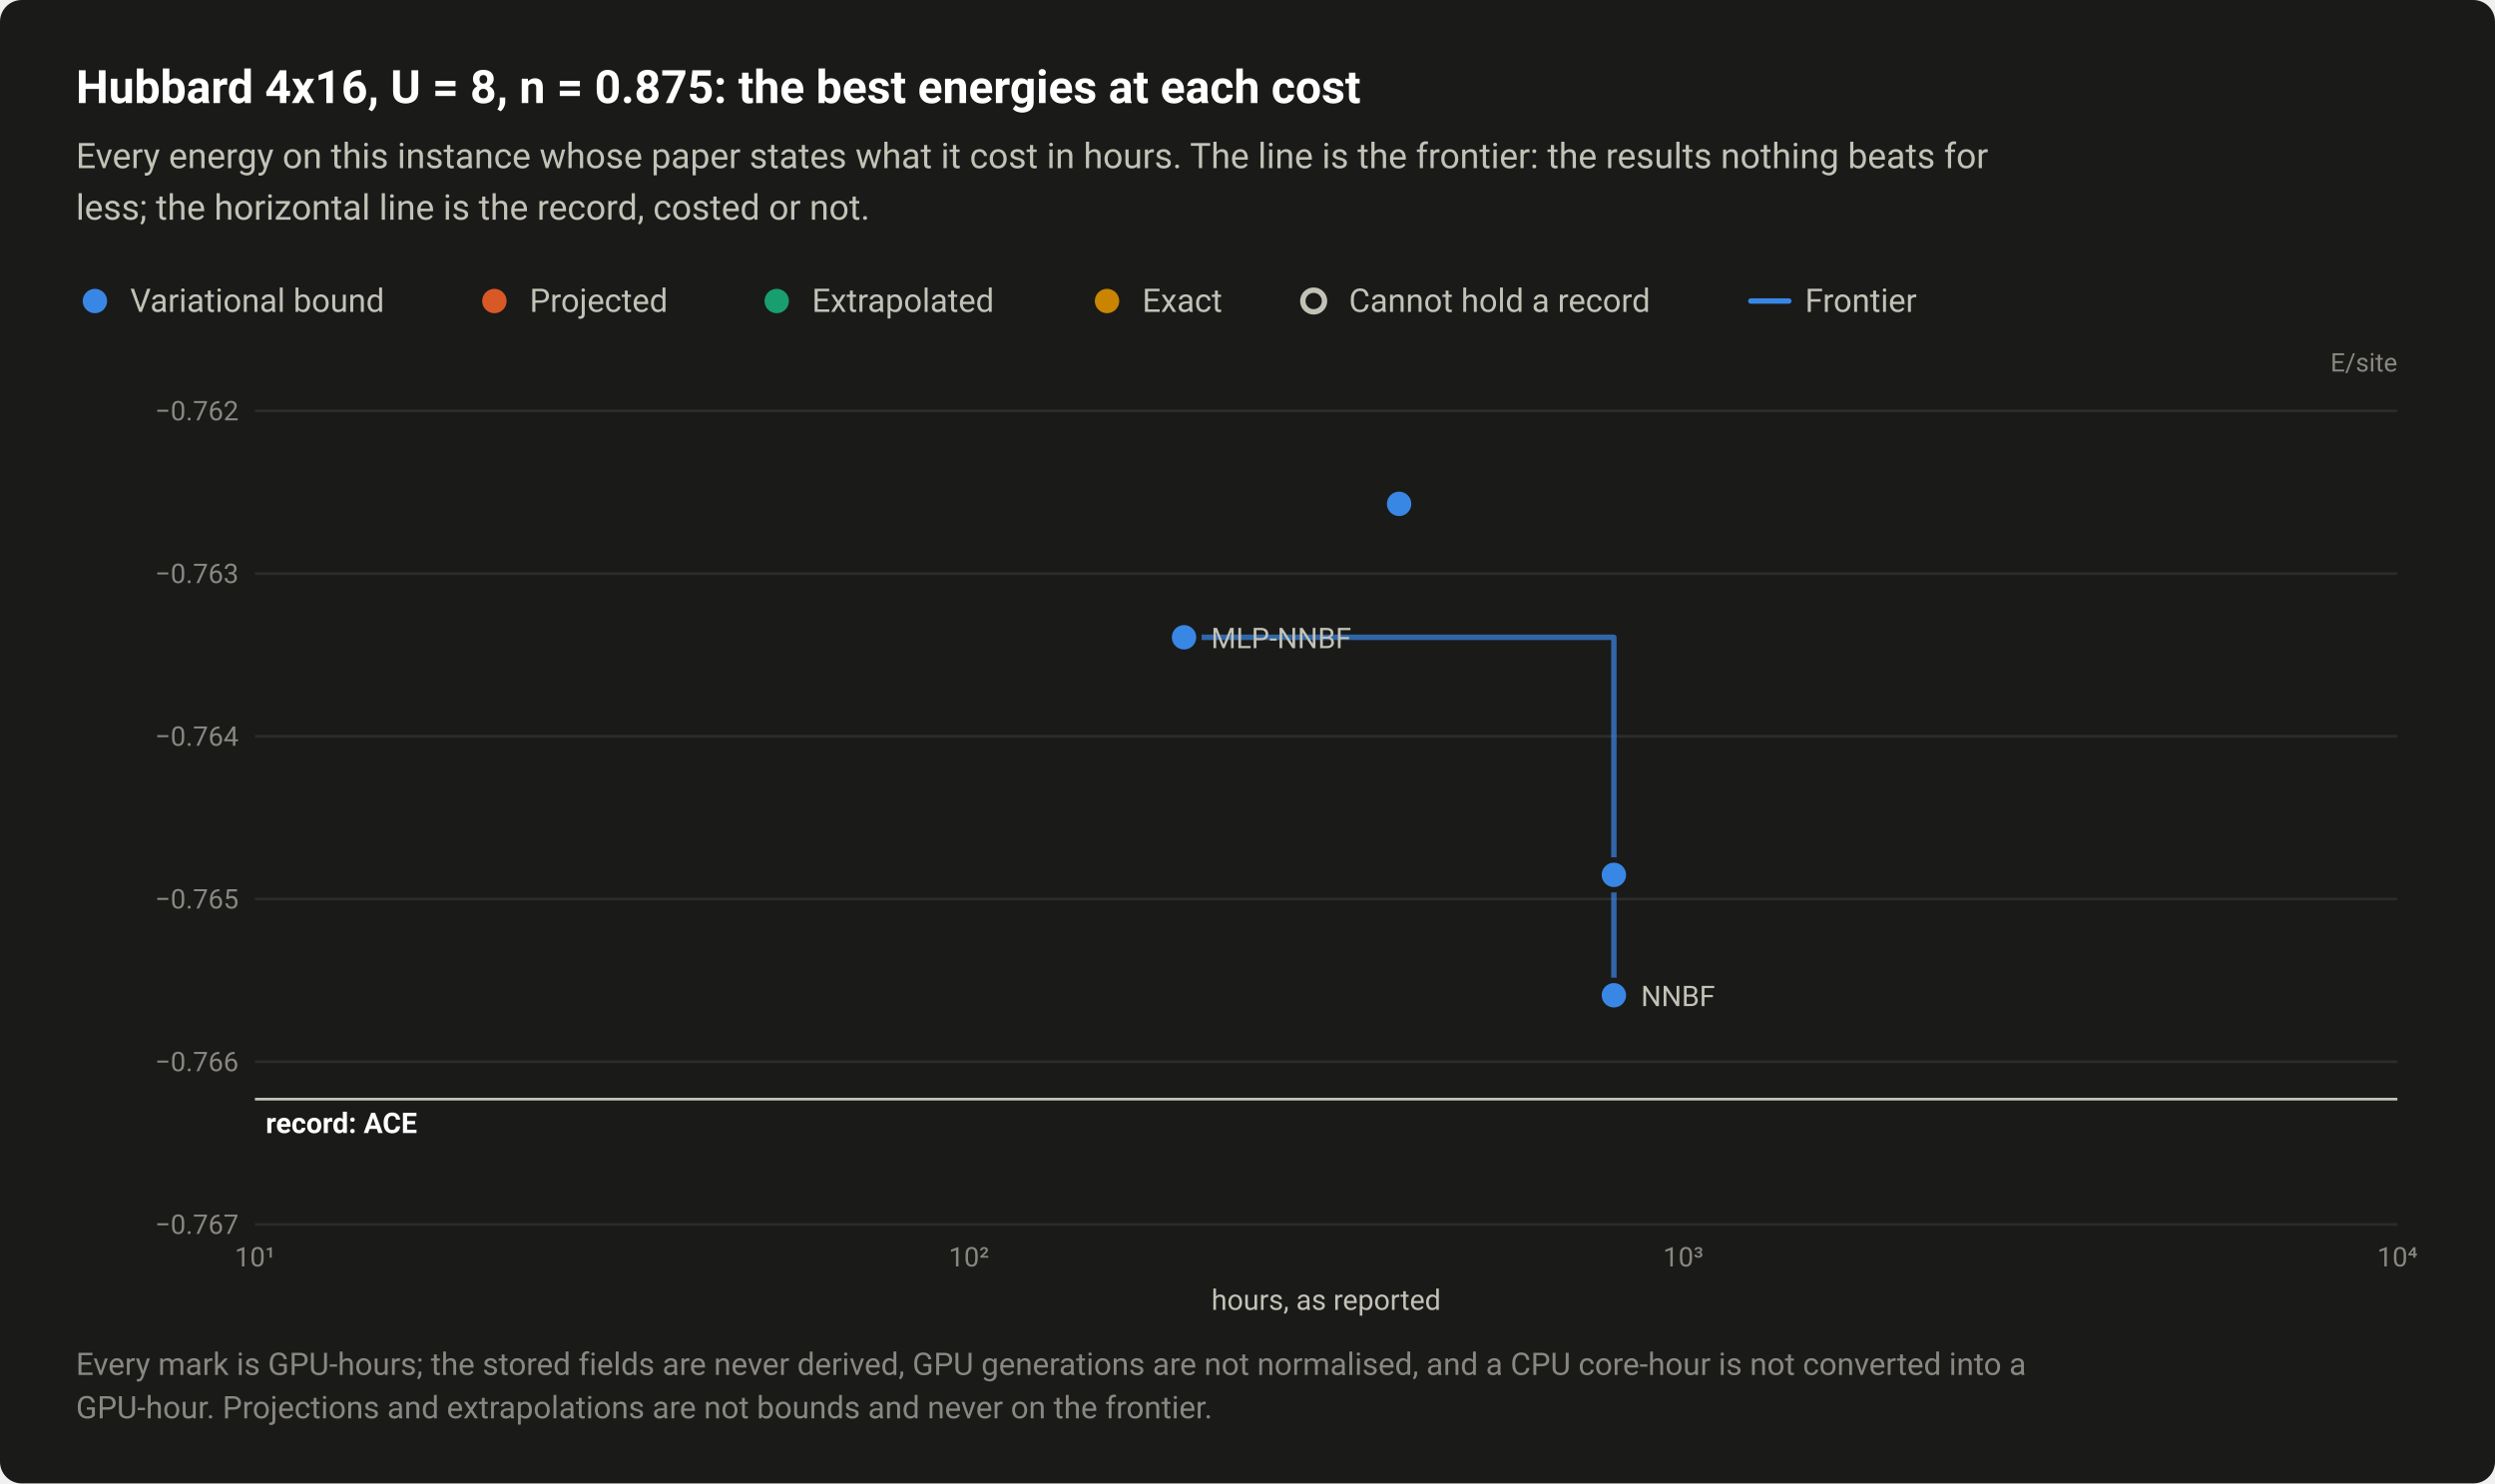
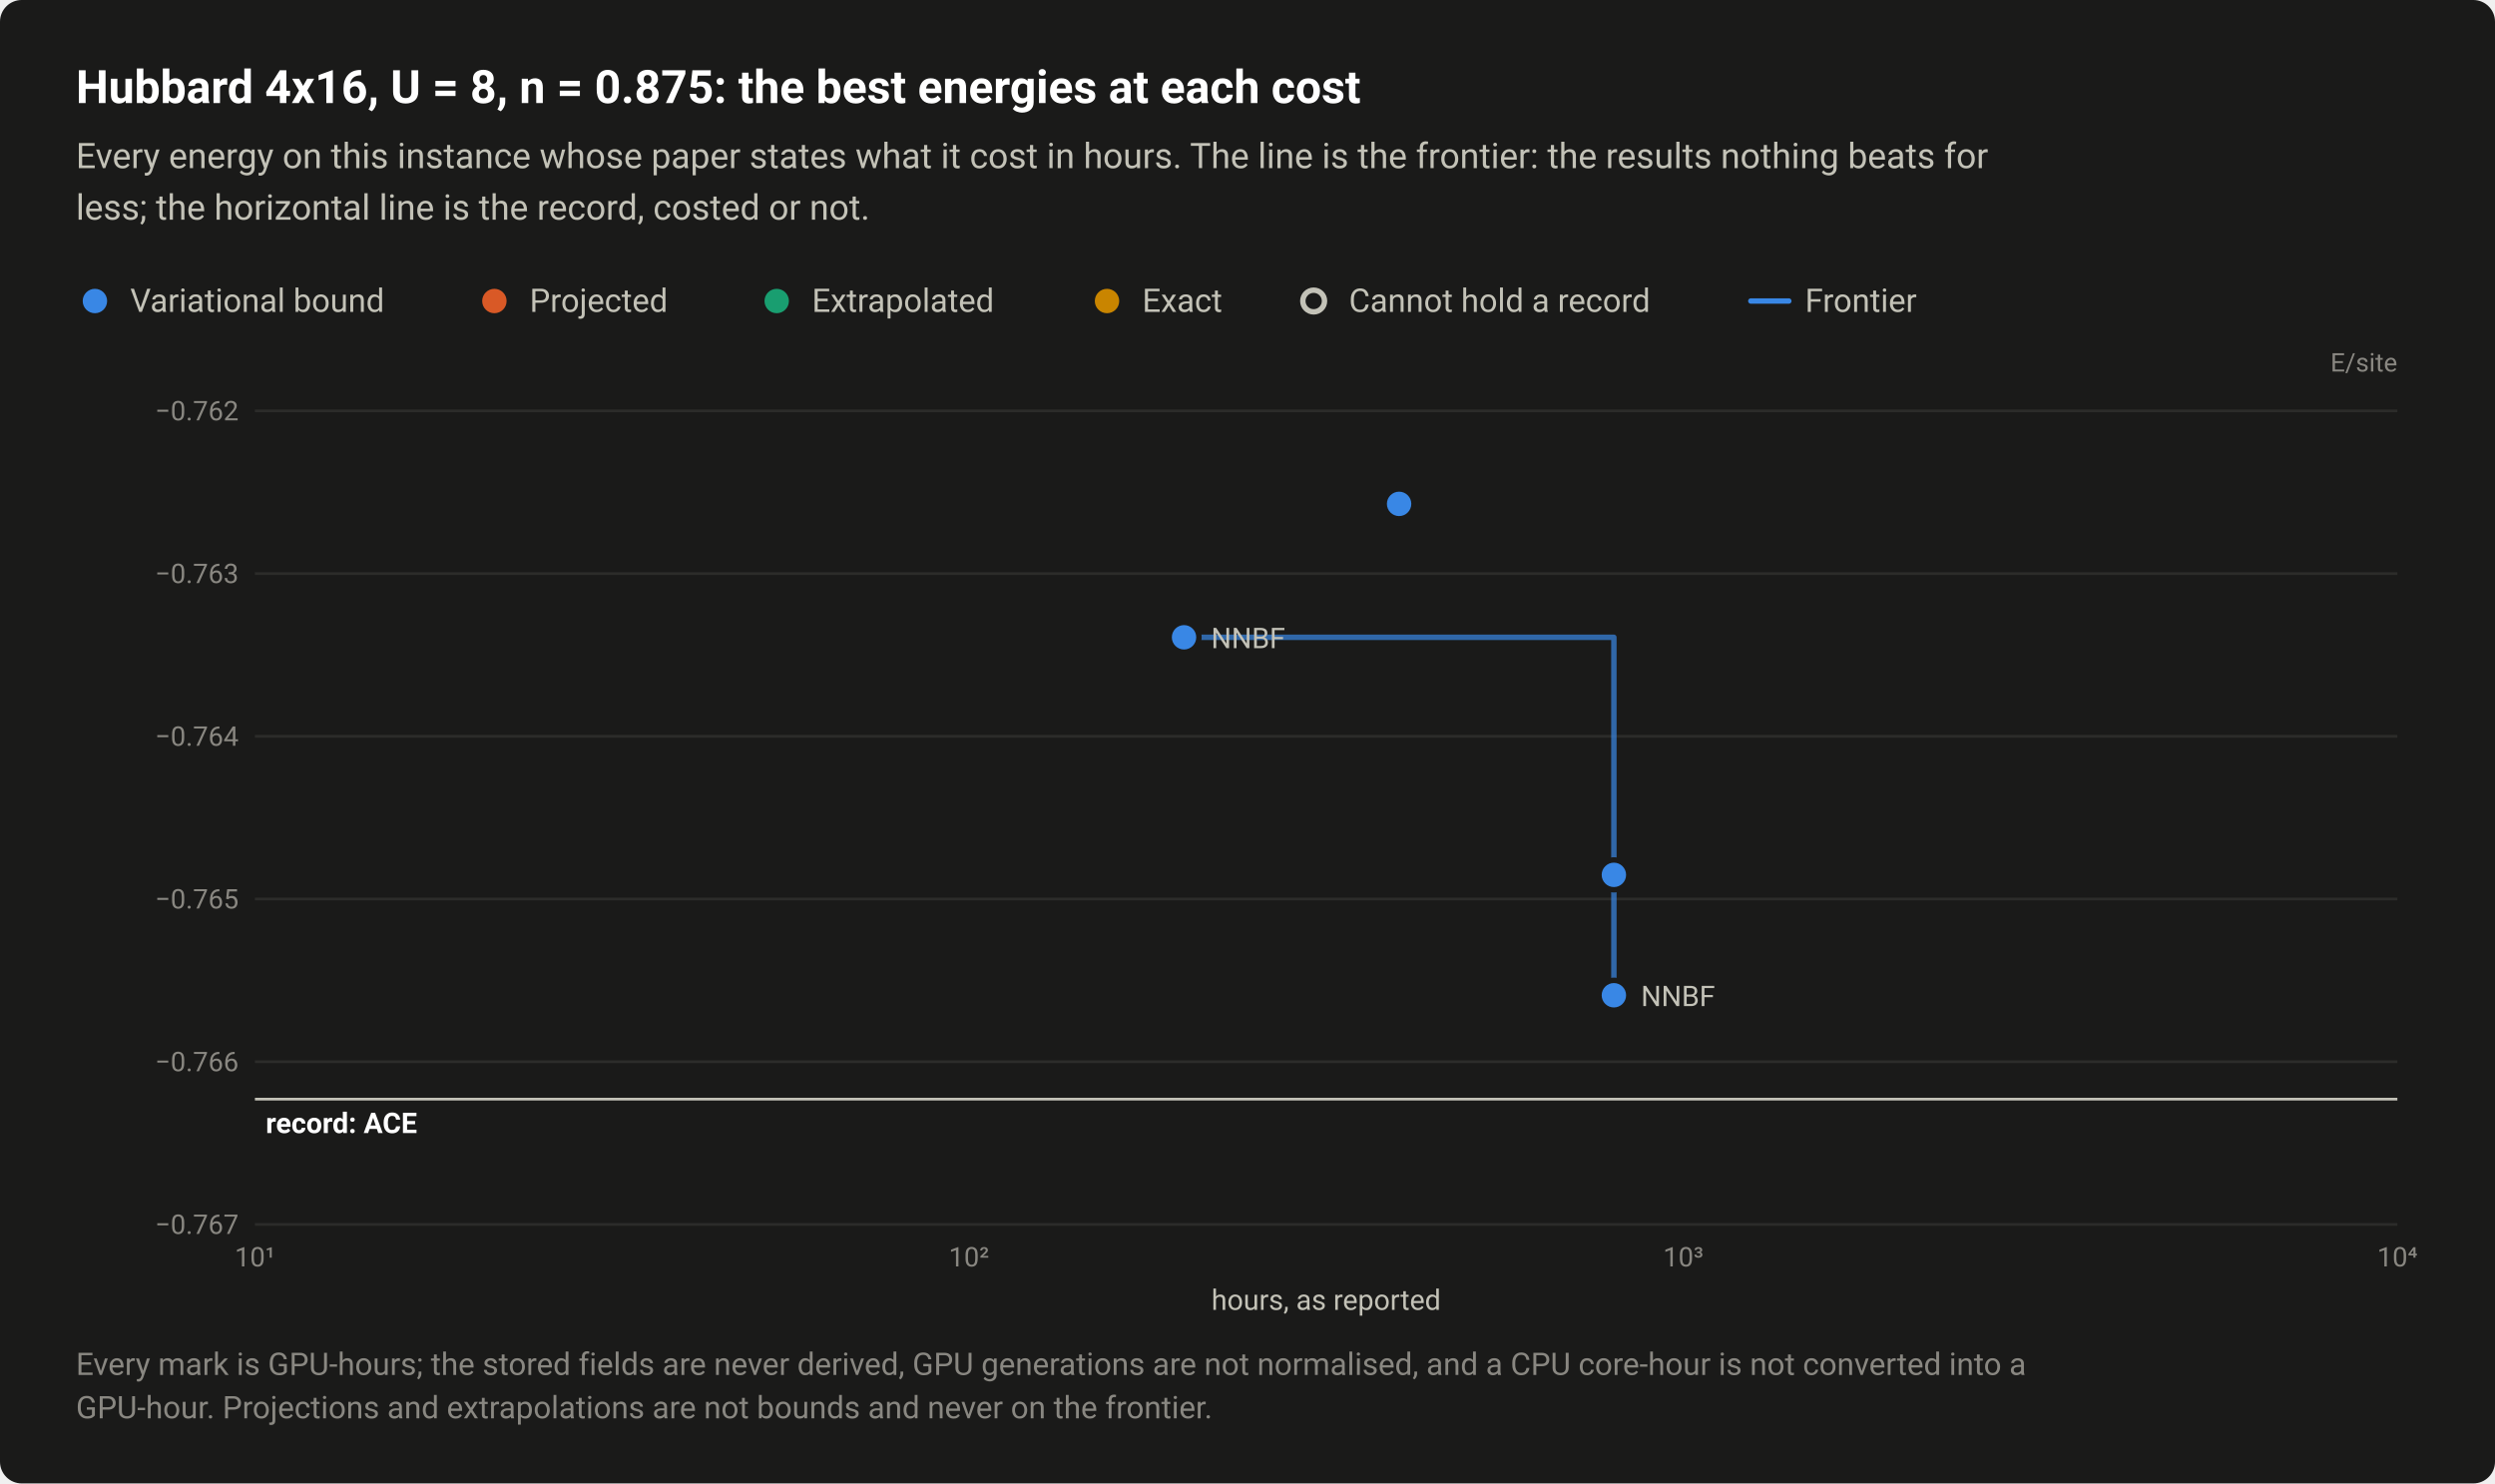
<svg xmlns="http://www.w3.org/2000/svg" width="920" height="547" viewBox="0 0 920 547" role="img" aria-labelledby="title desc">
  <style>text{font-family:system-ui,-apple-system,"Segoe UI",Roboto,"Helvetica Neue",Arial,sans-serif}</style>
  <rect width="920" height="547" rx="8" fill="#1a1a19" />
  <text x="28" y="38" font-size="17" fill="#ffffff" font-weight="600">Hubbard 4x16, U = 8, n = 0.875: the best energies at each cost</text>
  <text x="28" y="62" font-size="13" fill="#c3c2b7">Every energy on this instance whose paper states what it cost in hours. The line is the frontier: the results nothing beats for</text>
  <text x="28" y="81" font-size="13" fill="#c3c2b7">less; the horizontal line is the record, costed or not.</text>
  <circle cx="35" cy="111" r="6.5" fill="#1a1a19" />
  <circle cx="35" cy="111" r="4.5" fill="#3987e5" />
  <text x="48" y="115" font-size="12" fill="#c3c2b7">Variational bound</text>
  <circle cx="182.3" cy="111" r="6.5" fill="#1a1a19" />
  <circle cx="182.3" cy="111" r="4.5" fill="#d95926" />
  <text x="195.3" y="115" font-size="12" fill="#c3c2b7">Projected</text>
  <circle cx="286.4" cy="111" r="6.5" fill="#1a1a19" />
  <circle cx="286.4" cy="111" r="4.5" fill="#199e70" />
  <text x="299.4" y="115" font-size="12" fill="#c3c2b7">Extrapolated</text>
  <circle cx="408.2" cy="111" r="6.5" fill="#1a1a19" />
  <circle cx="408.2" cy="111" r="4.5" fill="#c98500" />
  <text x="421.2" y="115" font-size="12" fill="#c3c2b7">Exact</text>
  <circle cx="484.4" cy="111" r="6.5" fill="#1a1a19" />
  <circle cx="484.4" cy="111" r="4" fill="#1a1a19" stroke="#c3c2b7" stroke-width="2" />
  <text x="497.4" y="115" font-size="12" fill="#c3c2b7">Cannot hold a record</text>
  <path d="M645.6 111H659.6" stroke="#3987e5" stroke-width="2" stroke-linecap="round" />
  <text x="665.6" y="115" font-size="12" fill="#c3c2b7">Frontier</text>
  <text x="884" y="137" font-size="9.5" fill="#898781" text-anchor="end">E/site</text>
  <path d="M94 451.5H884" stroke="#2c2c2a" stroke-width="1" />
  <text x="88" y="455" font-size="10" fill="#898781" text-anchor="end" style="font-variant-numeric:tabular-nums">−0.767</text>
  <path d="M94 391.5H884" stroke="#2c2c2a" stroke-width="1" />
  <text x="88" y="395" font-size="10" fill="#898781" text-anchor="end" style="font-variant-numeric:tabular-nums">−0.766</text>
  <path d="M94 331.5H884" stroke="#2c2c2a" stroke-width="1" />
  <text x="88" y="335" font-size="10" fill="#898781" text-anchor="end" style="font-variant-numeric:tabular-nums">−0.765</text>
  <path d="M94 271.5H884" stroke="#2c2c2a" stroke-width="1" />
  <text x="88" y="275" font-size="10" fill="#898781" text-anchor="end" style="font-variant-numeric:tabular-nums">−0.764</text>
  <path d="M94 211.5H884" stroke="#2c2c2a" stroke-width="1" />
  <text x="88" y="215" font-size="10" fill="#898781" text-anchor="end" style="font-variant-numeric:tabular-nums">−0.763</text>
  <path d="M94 151.5H884" stroke="#2c2c2a" stroke-width="1" />
  <text x="88" y="155" font-size="10" fill="#898781" text-anchor="end" style="font-variant-numeric:tabular-nums">−0.762</text>
  <text x="94" y="467" font-size="10" fill="#898781" text-anchor="middle" style="font-variant-numeric:tabular-nums">10¹</text>
  <text x="357.3" y="467" font-size="10" fill="#898781" text-anchor="middle" style="font-variant-numeric:tabular-nums">10²</text>
  <text x="620.7" y="467" font-size="10" fill="#898781" text-anchor="middle" style="font-variant-numeric:tabular-nums">10³</text>
  <text x="884" y="467" font-size="10" fill="#898781" text-anchor="middle" style="font-variant-numeric:tabular-nums">10⁴</text>
  <path d="M94 405.3H884" stroke="#c3c2b7" stroke-width="1" />
  <text x="98" y="417.8" font-size="10.5" fill="#ffffff" font-weight="600">record: ACE</text>
  <path d="M436.6 235H595.1V367" fill="none" stroke="#3987e5" stroke-width="2" stroke-linejoin="round" stroke-linecap="round" opacity="0.7" />
  <a class="pt" href="/instances/#r-Hubbard_rectangular-4x16_64_P_28_8-4ecd81d6">
    <circle cx="595.1" cy="367" r="6.5" fill="#1a1a19" />
    <circle cx="595.1" cy="367" r="4.5" fill="#3987e5" />
  </a>
  <a class="pt" href="/instances/#r-Hubbard_rectangular-4x16_64_P_28_8-b6d9f33e">
    <circle cx="595.1" cy="322.6" r="6.5" fill="#1a1a19" />
    <circle cx="595.1" cy="322.6" r="4.5" fill="#3987e5" />
  </a>
  <a class="pt" href="/instances/#r-Hubbard_rectangular-4x16_64_P_28_8-beca604b">
    <circle cx="515.9" cy="185.8" r="6.5" fill="#1a1a19" />
    <circle cx="515.9" cy="185.8" r="4.5" fill="#3987e5" />
  </a>
  <a class="pt" href="/instances/#r-Hubbard_rectangular-4x16_64_P_28_8-c399ba5c">
    <circle cx="436.6" cy="235" r="6.5" fill="#1a1a19" />
    <circle cx="436.6" cy="235" r="4.5" fill="#3987e5" />
  </a>
-   <text x="446.6" y="239" font-size="10.5" fill="#c3c2b7" text-anchor="start">MLP-NNBF</text>
+   <text x="446.6" y="239" font-size="10.5" fill="#c3c2b7" text-anchor="start">NNBF</text>
  <text x="605.1" y="371" font-size="10.5" fill="#c3c2b7" text-anchor="start">NNBF</text>
  <text x="489" y="483" font-size="10.5" fill="#c3c2b7" text-anchor="middle">hours, as reported</text>
  <text x="28" y="507" font-size="11.5" fill="#898781">Every mark is GPU-hours; the stored fields are never derived, GPU generations are not normalised, and a CPU core-hour is not converted into a</text>
  <text x="28" y="523" font-size="11.5" fill="#898781">GPU-hour. Projections and extrapolations are not bounds and never on the frontier.</text>
</svg>
